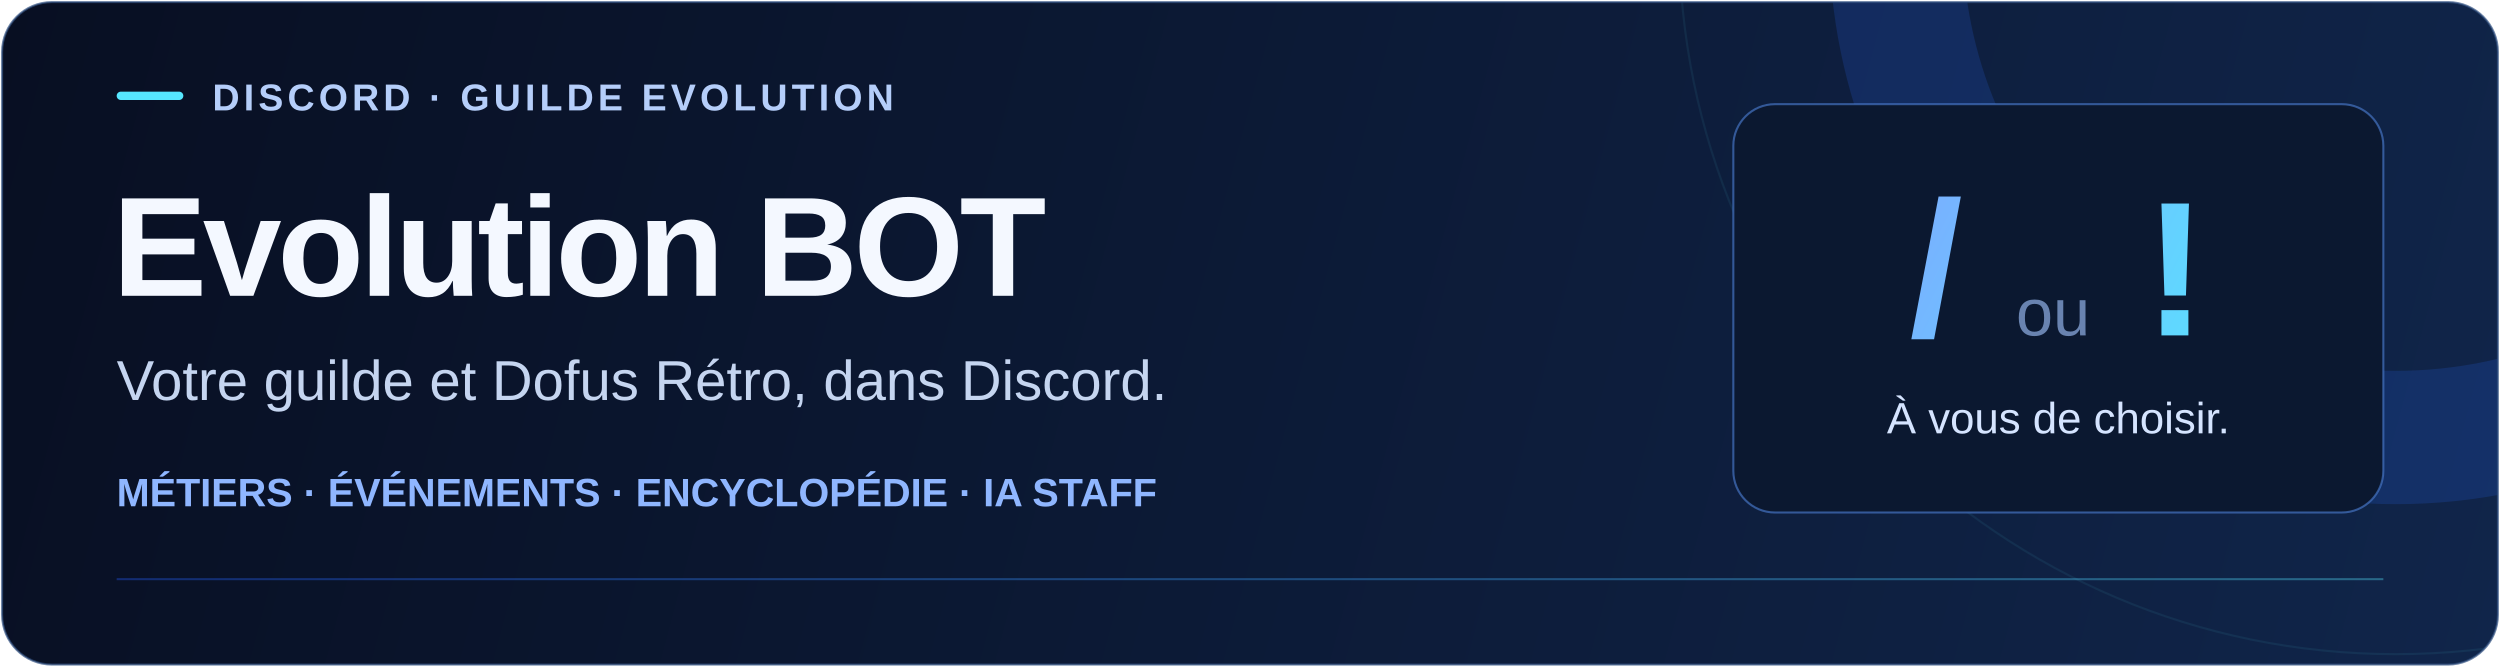
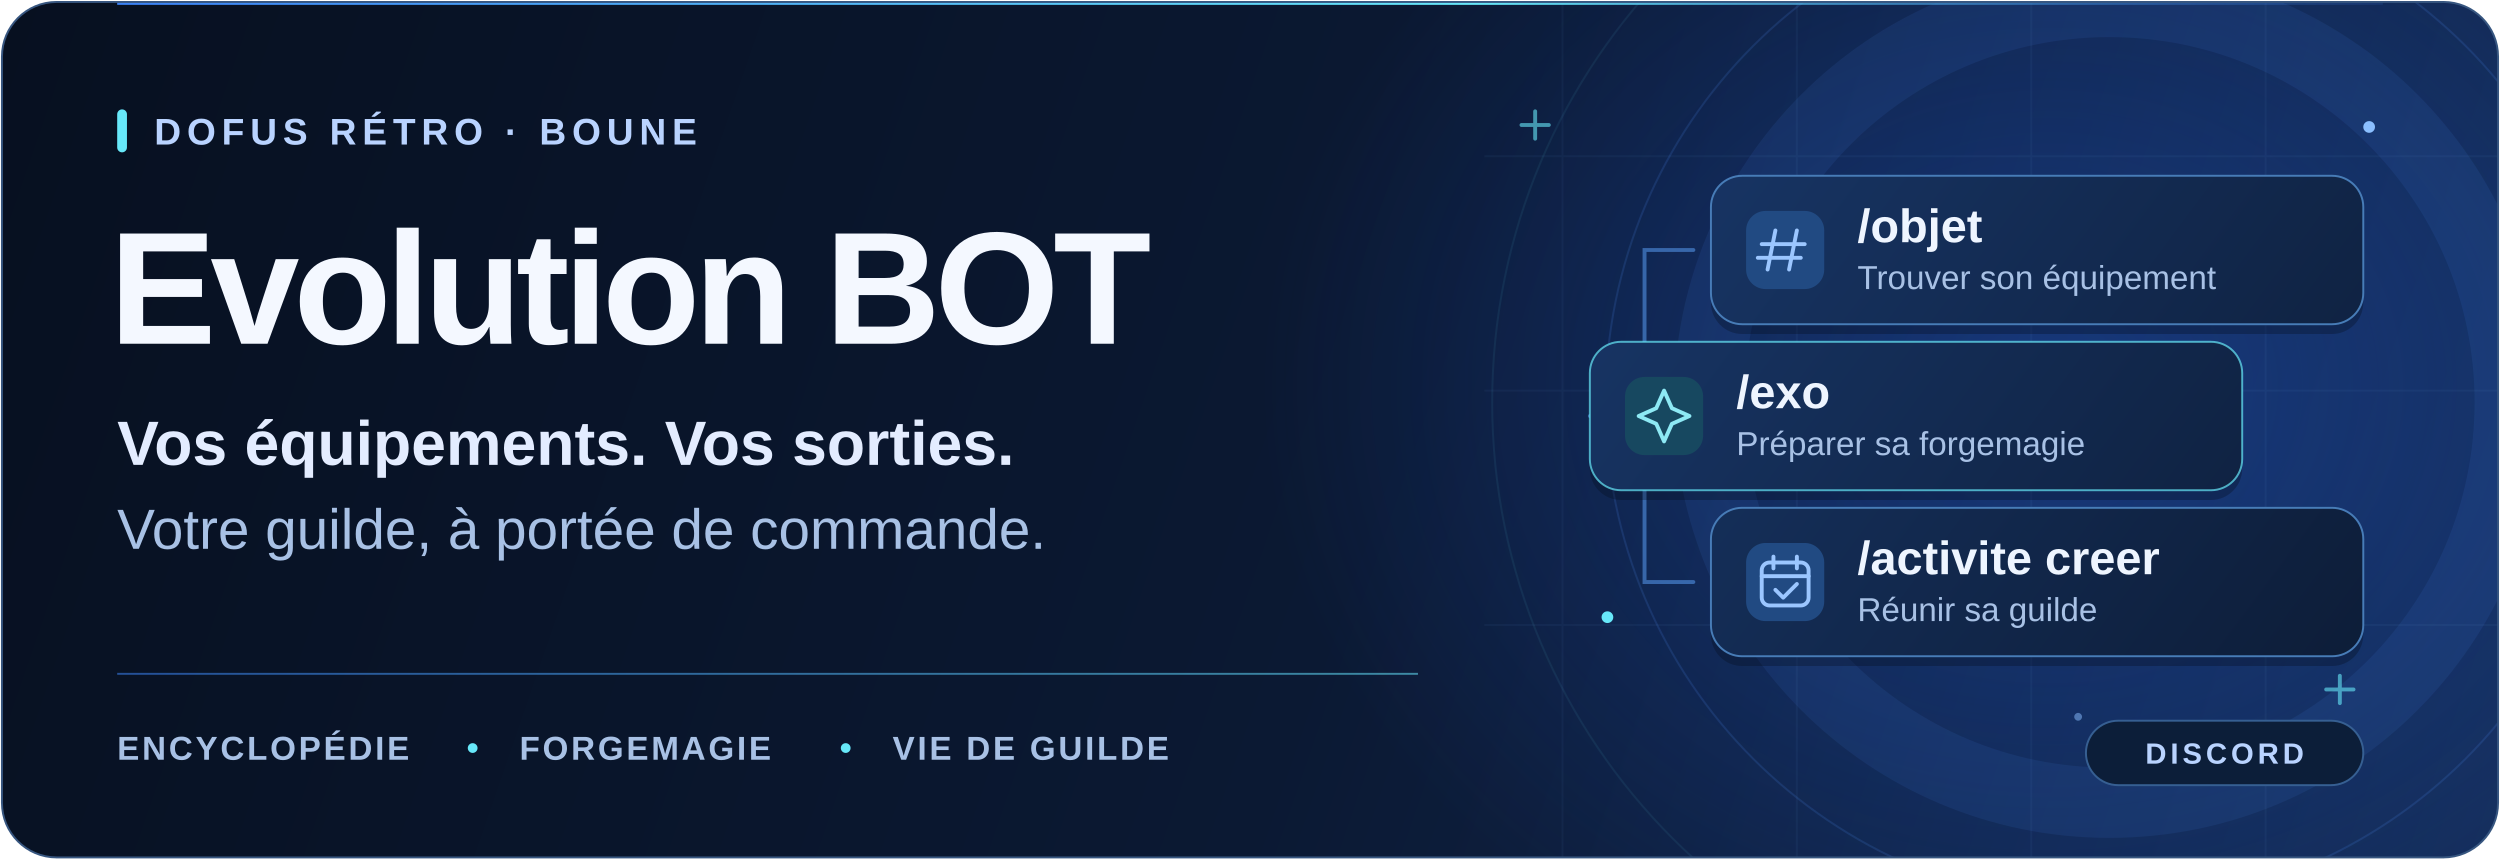
- <svg xmlns="http://www.w3.org/2000/svg" width="1200" height="320" viewBox="0 0 1200 320" fill="none" role="img" aria-labelledby="hero-title hero-description">
+ <svg xmlns="http://www.w3.org/2000/svg" width="1280" height="440" viewBox="0 0 1280 440" fill="none" role="img" aria-labelledby="hero-title hero-description">
  <defs>
-     <linearGradient id="hero-background" x1="0" y1="0" x2="1200" y2="320" gradientUnits="userSpaceOnUse">
-       <stop stop-color="#080F22" />
-       <stop offset="1" stop-color="#10254A" />
+     <linearGradient id="background" x1="0" y1="0" x2="1280" y2="440" gradientUnits="userSpaceOnUse">
+       <stop stop-color="#071020" />
+       <stop offset="0.55" stop-color="#0B1933" />
+       <stop offset="1" stop-color="#142D59" />
    </linearGradient>
-     <linearGradient id="hero-accent" x1="56" y1="0" x2="1144" y2="0" gradientUnits="userSpaceOnUse">
-       <stop stop-color="#245CFF" />
-       <stop offset="1" stop-color="#56E7FF" />
+     <radialGradient id="glow" cx="0" cy="0" r="1" gradientTransform="translate(1050 198) rotate(90) scale(338 405)" gradientUnits="userSpaceOnUse">
+       <stop stop-color="#2563EB" stop-opacity="0.32" />
+       <stop offset="1" stop-color="#2563EB" stop-opacity="0" />
+     </radialGradient>
+     <linearGradient id="accent" x1="60" y1="0" x2="1220" y2="0" gradientUnits="userSpaceOnUse">
+       <stop stop-color="#3B82F6" />
+       <stop offset="0.6" stop-color="#67E8F9" />
+       <stop offset="1" stop-color="#3B82F6" stop-opacity="0.12" />
    </linearGradient>
-     <linearGradient id="hero-symbol" x1="885" y1="90" x2="1090" y2="190" gradientUnits="userSpaceOnUse">
-       <stop stop-color="#7FA6FF" />
-       <stop offset="1" stop-color="#56E7FF" />
+     <linearGradient id="card" x1="876" y1="88" x2="1210" y2="338" gradientUnits="userSpaceOnUse">
+       <stop stop-color="#173463" />
+       <stop offset="1" stop-color="#0D1D38" />
    </linearGradient>
-     <clipPath id="hero-clip">
-       <rect x="1" y="1" width="1198" height="318" rx="24" />
+     <clipPath id="canvas">
+       <rect x="1" y="1" width="1278" height="438" rx="28" />
    </clipPath>
  </defs>
-   <g clip-path="url(#hero-clip)">
-     <rect width="1200" height="320" fill="url(#hero-background)" />
-     <circle cx="1150" cy="-30" r="240" stroke="#2E6CFF" stroke-opacity="0.17" stroke-width="64" />
-     <circle cx="1150" cy="-30" r="344" stroke="#56E7FF" stroke-opacity="0.07" stroke-width="1" />
-     <path d="M56 278H1144" stroke="url(#hero-accent)" stroke-opacity="0.35" />
-     <rect x="56" y="44" width="32" height="4" rx="2" fill="#56E7FF" />
+   <g clip-path="url(#canvas)">
+     <rect width="1280" height="440" fill="url(#background)" />
+     <rect width="1280" height="440" fill="url(#glow)" />
+     <path d="M800 0V440M920 0V440M1040 0V440M1160 0V440M760 80H1280M760 200H1280M760 320H1280" stroke="#79B6FF" stroke-opacity="0.05" />
+     <circle cx="1080" cy="206" r="258" stroke="#5597FF" stroke-opacity="0.15" />
+     <circle cx="1080" cy="206" r="205" stroke="#5597FF" stroke-opacity="0.09" stroke-width="36" />
+     <circle cx="1080" cy="206" r="316" stroke="#67E8F9" stroke-opacity="0.07" />
+     <path d="M779 64H793M786 57V71M1191 353H1205M1198 346V360" stroke="#67E8F9" stroke-opacity="0.6" stroke-width="2" stroke-linecap="round" />
+     <circle cx="1213" cy="65" r="3" fill="#8BBFFF" />
+     <circle cx="823" cy="316" r="3" fill="#67E8F9" />
+     <circle cx="1064" cy="367" r="2" fill="#8BBFFF" fill-opacity="0.5" />
+     <rect x="60" y="56" width="5" height="22" rx="2.5" fill="#67E8F9" />
    <g font-family="Segoe UI, Arial, sans-serif">
-       <text x="102" y="53" fill="#B5CEFA" font-size="18" font-weight="600" letter-spacing="2">DISCORD · GUILDE EVOLUTION</text>
-       <text x="54" y="142" fill="#F4F8FF" font-size="68" font-weight="700" letter-spacing="-2">Evolution BOT</text>
-       <text x="56" y="192" fill="#C5D5F0" font-size="27">Votre guilde et Dofus Rétro, dans Discord.</text>
-       <text x="56" y="243" fill="#8FB6FF" font-size="19" font-weight="600">MÉTIERS · ÉVÉNEMENTS · ENCYCLOPÉDIE · IA STAFF</text>
-       <rect x="832" y="50" width="312" height="196" rx="20" fill="#0B1830" stroke="#497ACD" stroke-opacity="0.65" />
-       <text x="988" y="161" text-anchor="middle" fill="url(#hero-symbol)" font-size="92" font-weight="700">/ <tspan fill="#6983B0" font-size="32" font-weight="400">ou</tspan> !</text>
-       <text x="988" y="208" text-anchor="middle" fill="#D5E4FF" font-size="21">À vous de choisir.</text>
+       <text x="79" y="74" fill="#B9D3FF" font-size="19" font-weight="600" letter-spacing="3">DOFUS RÉTRO · BOUNE</text>
+       <text x="56" y="176" fill="#F4F8FF" font-size="82" font-weight="700" letter-spacing="-3">Evolution BOT</text>
+       <text x="60" y="238" fill="#E3ECFF" font-size="32" font-weight="600">Vos équipements. Vos sorties.</text>
+       <text x="60" y="281" fill="#A8C1E5" font-size="29">Votre guilde, à portée de commande.</text>
+       <path d="M867 128H842V213H814M842 213V298H867" stroke="#5EA7FF" stroke-opacity="0.5" stroke-width="2" stroke-linecap="round" />
+       <circle cx="842" cy="213" r="4" fill="#67E8F9" />
+       <rect x="876" y="90" width="334" height="76" rx="16" fill="#040B18" fill-opacity="0.3" transform="translate(0 5)" />
+       <rect x="876" y="90" width="334" height="76" rx="16" fill="url(#card)" stroke="#477CB7" />
+       <rect x="894" y="108" width="40" height="40" rx="10" fill="#214A82" />
+       <path d="M909 118L905 138M920 118L916 138M902 125H924M900 132H922" stroke="#9BC6FF" stroke-width="2" stroke-linecap="round" />
+       <text x="951" y="124" fill="#EEF5FF" font-size="24" font-weight="600">/objet</text>
+       <text x="951" y="148" fill="#A8C1E5" font-size="17">Trouver son équipement</text>
+       <rect x="814" y="175" width="334" height="76" rx="16" fill="#040B18" fill-opacity="0.3" transform="translate(0 5)" />
+       <rect x="814" y="175" width="334" height="76" rx="16" fill="url(#card)" stroke="#67E8F9" stroke-opacity="0.7" />
+       <rect x="832" y="193" width="40" height="40" rx="10" fill="#174860" />
+       <path d="M852 200L856 209L865 213L856 217L852 226L848 217L839 213L848 209Z" stroke="#8DE9F4" stroke-width="2" stroke-linejoin="round" />
+       <text x="889" y="209" fill="#EEF5FF" font-size="24" font-weight="600">/exo</text>
+       <text x="889" y="233" fill="#A8C1E5" font-size="17">Préparer sa forgemagie</text>
+       <rect x="876" y="260" width="334" height="76" rx="16" fill="#040B18" fill-opacity="0.3" transform="translate(0 5)" />
+       <rect x="876" y="260" width="334" height="76" rx="16" fill="url(#card)" stroke="#477CB7" />
+       <rect x="894" y="278" width="40" height="40" rx="10" fill="#214A82" />
+       <rect x="902" y="288" width="24" height="22" rx="4" stroke="#9BC6FF" stroke-width="2" />
+       <path d="M908 285V291M920 285V291M902 295H926M909 302L913 306L920 299" stroke="#9BC6FF" stroke-width="2" stroke-linecap="round" stroke-linejoin="round" />
+       <text x="951" y="294" fill="#EEF5FF" font-size="24" font-weight="600">/activite creer</text>
+       <text x="951" y="318" fill="#A8C1E5" font-size="17">Réunir sa guilde</text>
+       <path d="M60 345H726" stroke="url(#accent)" stroke-opacity="0.55" />
+       <text x="60" y="389" fill="#A8C1E5" font-size="17" font-weight="600" letter-spacing="1.4">ENCYCLOPÉDIE</text>
+       <circle cx="242" cy="383" r="2.5" fill="#67E8F9" />
+       <text x="266" y="389" fill="#A8C1E5" font-size="17" font-weight="600" letter-spacing="1.4">FORGEMAGIE</text>
+       <circle cx="433" cy="383" r="2.5" fill="#67E8F9" />
+       <text x="457" y="389" fill="#A8C1E5" font-size="17" font-weight="600" letter-spacing="1.4">VIE DE GUILDE</text>
+       <rect x="1068" y="369" width="142" height="33" rx="16.5" fill="#0C1E39" stroke="#365F92" />
+       <text x="1139" y="391" text-anchor="middle" fill="#B9D3FF" font-size="15" font-weight="600" letter-spacing="2">DISCORD</text>
    </g>
+     <path d="M60 1H1220" stroke="url(#accent)" stroke-width="3" />
  </g>
-   <rect x="1" y="1" width="1198" height="318" rx="24" stroke="#315181" stroke-opacity="0.7" />
+   <rect x="1" y="1" width="1278" height="438" rx="28" stroke="#375680" />
</svg>
